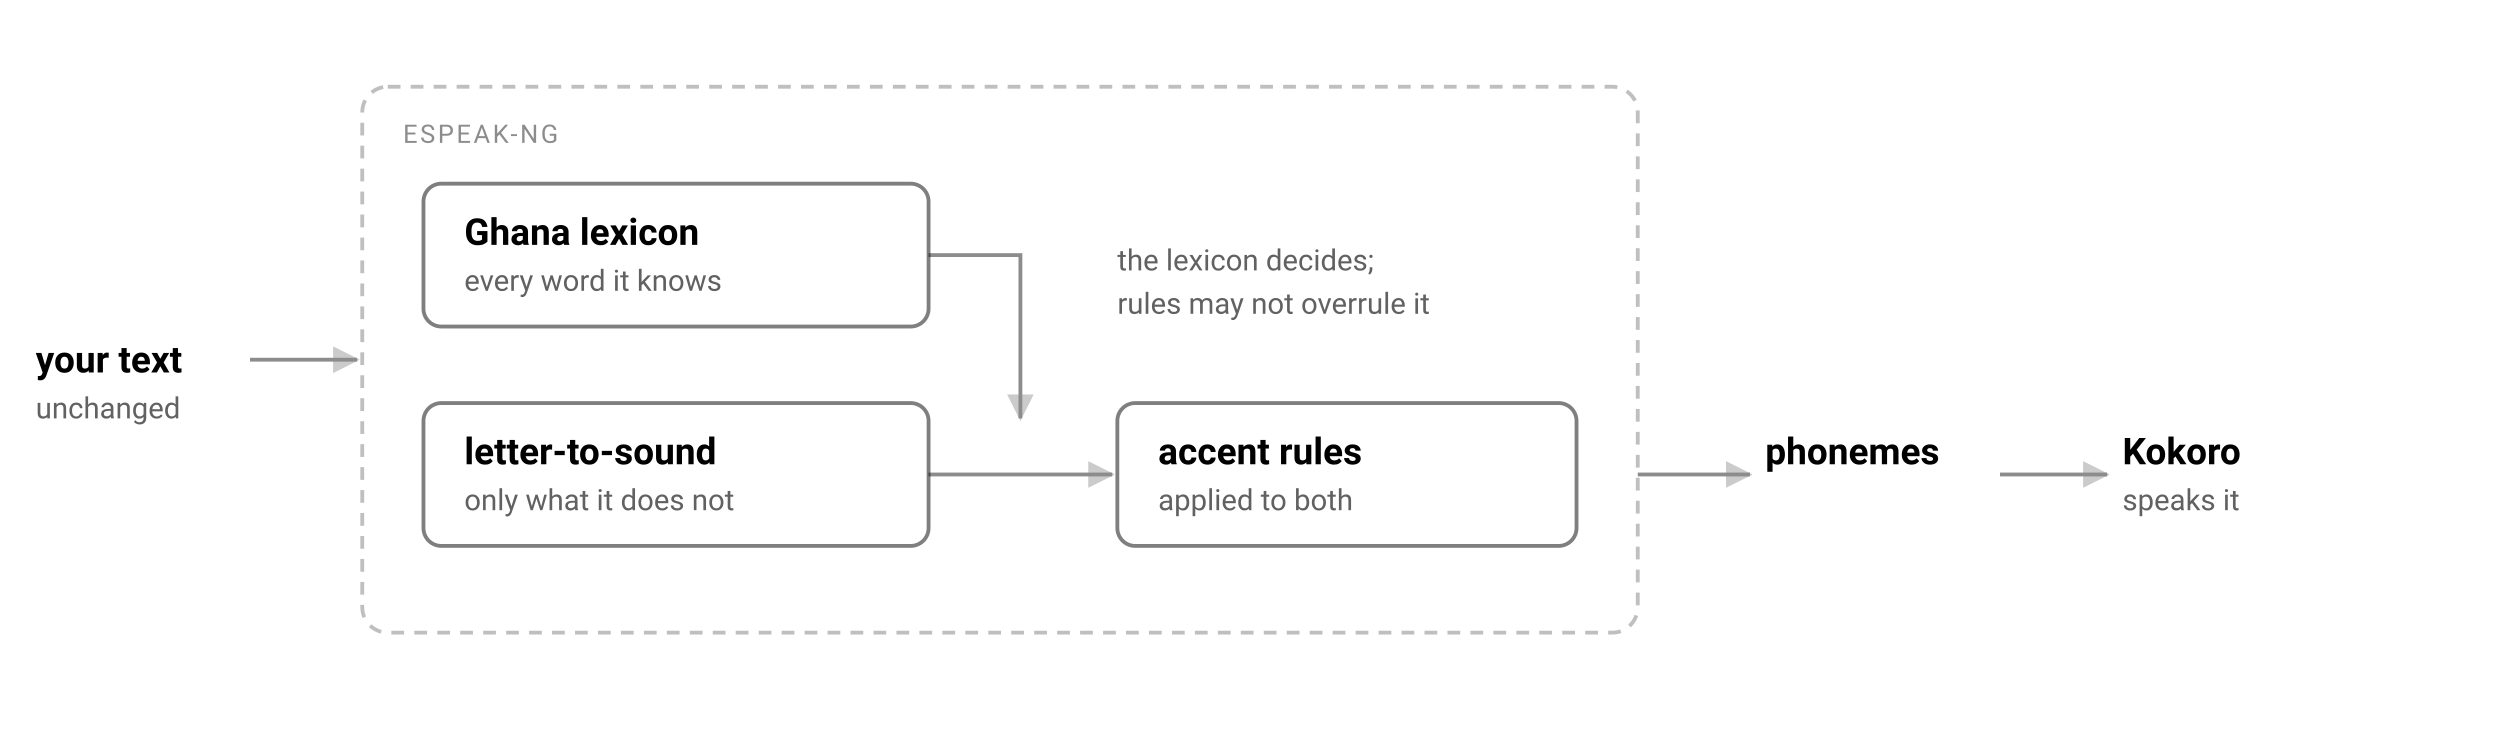
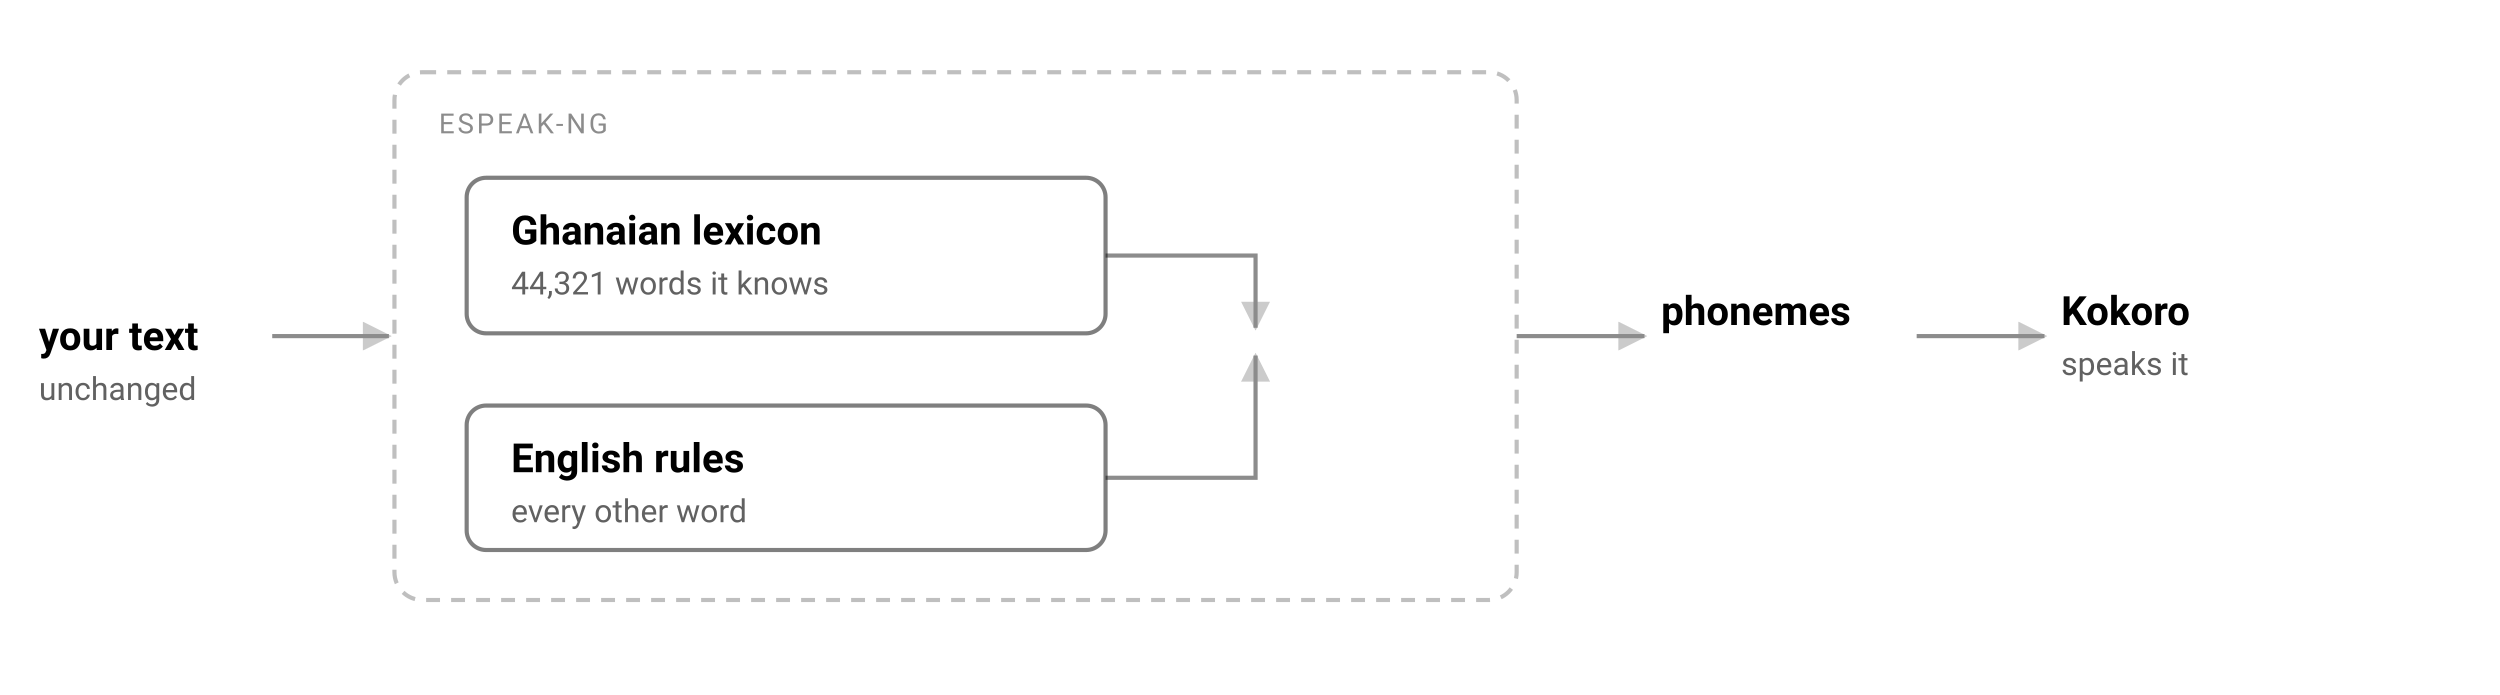
- <svg xmlns="http://www.w3.org/2000/svg" viewBox="0 0 980 290" width="980" height="290" font-family="system-ui, -apple-system, Segoe UI, Roboto, Helvetica, Arial, sans-serif" fill="currentColor" role="img">
+ <svg xmlns="http://www.w3.org/2000/svg" viewBox="0 0 900 250" width="900" height="250" font-family="system-ui, -apple-system, Segoe UI, Roboto, Helvetica, Arial, sans-serif" fill="currentColor" role="img">
  <style>
    .box  { fill: none; stroke: currentColor; stroke-width: 1.5; opacity: .5; }
    .grp  { fill: none; stroke: currentColor; stroke-width: 1.5; opacity: .25;
            stroke-dasharray: 5 4; }
    .lbl  { font-size: 14.5px; font-weight: 600; }
    .sub  { font-size: 11.5px; opacity: .62; }
    .tag  { font-size: 10px; opacity: .45; letter-spacing: .1em; }
    .fl   { stroke: currentColor; stroke-width: 1.5; opacity: .45; fill: none; }
  </style>
  <defs>
    <marker id="ar" viewBox="0 0 10 10" refX="9" refY="5" markerWidth="7" markerHeight="7" orient="auto-start-reverse">
      <path d="M0,0 L10,5 L0,10 z" fill="currentColor" opacity=".45" />
    </marker>
  </defs>
-   <text class="lbl" x="14" y="146">your text</text>
-   <text class="sub" x="14" y="164">unchanged</text>
-   <line class="fl" x1="98" y1="141" x2="140" y2="141" marker-end="url(#ar)" />
-   <rect class="grp" x="142" y="34" width="500" height="214" rx="10" />
-   <text class="tag" x="158" y="56">ESPEAK-NG</text>
-   <rect class="box" x="166" y="72" width="198" height="56" rx="7" />
-   <text class="lbl" x="182" y="96">Ghana lexicon</text>
-   <text class="sub" x="182" y="114">every word it knows</text>
-   <rect class="box" x="166" y="158" width="198" height="56" rx="7" />
-   <text class="lbl" x="182" y="182">letter-to-sound</text>
-   <text class="sub" x="182" y="200">only what it does not</text>
-   <path class="fl" d="M364,100 H400 V164" marker-end="url(#ar)" />
-   <path class="fl" d="M364,186 H436" marker-end="url(#ar)" />
-   <rect class="box" x="438" y="158" width="180" height="56" rx="7" />
-   <text class="lbl" x="454" y="182">accent rules</text>
-   <text class="sub" x="454" y="200">applied to both</text>
-   <text class="sub" x="438" y="106">the lexicon decides;</text>
-   <text class="sub" x="438" y="123">rules may not overrule it</text>
-   <line class="fl" x1="642" y1="186" x2="686" y2="186" marker-end="url(#ar)" />
-   <text class="lbl" x="692" y="182">phonemes</text>
-   <line class="fl" x1="784" y1="186" x2="826" y2="186" marker-end="url(#ar)" />
-   <text class="lbl" x="832" y="182">Kokoro</text>
-   <text class="sub" x="832" y="200">speaks it</text>
+   <text class="lbl" x="14" y="126">your text</text>
+   <text class="sub" x="14" y="144">unchanged</text>
+   <line class="fl" x1="98" y1="121" x2="140" y2="121" marker-end="url(#ar)" />
+   <rect class="grp" x="142" y="26" width="404" height="190" rx="10" />
+   <text class="tag" x="158" y="48">ESPEAK-NG</text>
+   <rect class="box" x="168" y="64" width="230" height="56" rx="7" />
+   <text class="lbl" x="184" y="88">Ghanaian lexicon</text>
+   <text class="sub" x="184" y="106">44,321 words it knows</text>
+   <rect class="box" x="168" y="146" width="230" height="52" rx="7" />
+   <text class="lbl" x="184" y="170">English rules</text>
+   <text class="sub" x="184" y="188">every other word</text>
+   <path class="fl" d="M398,92 H452 V118" marker-end="url(#ar)" />
+   <path class="fl" d="M398,172 H452 V128" marker-end="url(#ar)" />
+   <line class="fl" x1="546" y1="121" x2="592" y2="121" marker-end="url(#ar)" />
+   <text class="lbl" x="598" y="117">phonemes</text>
+   <line class="fl" x1="690" y1="121" x2="736" y2="121" marker-end="url(#ar)" />
+   <text class="lbl" x="742" y="117">Kokoro</text>
+   <text class="sub" x="742" y="135">speaks it</text>
</svg>
